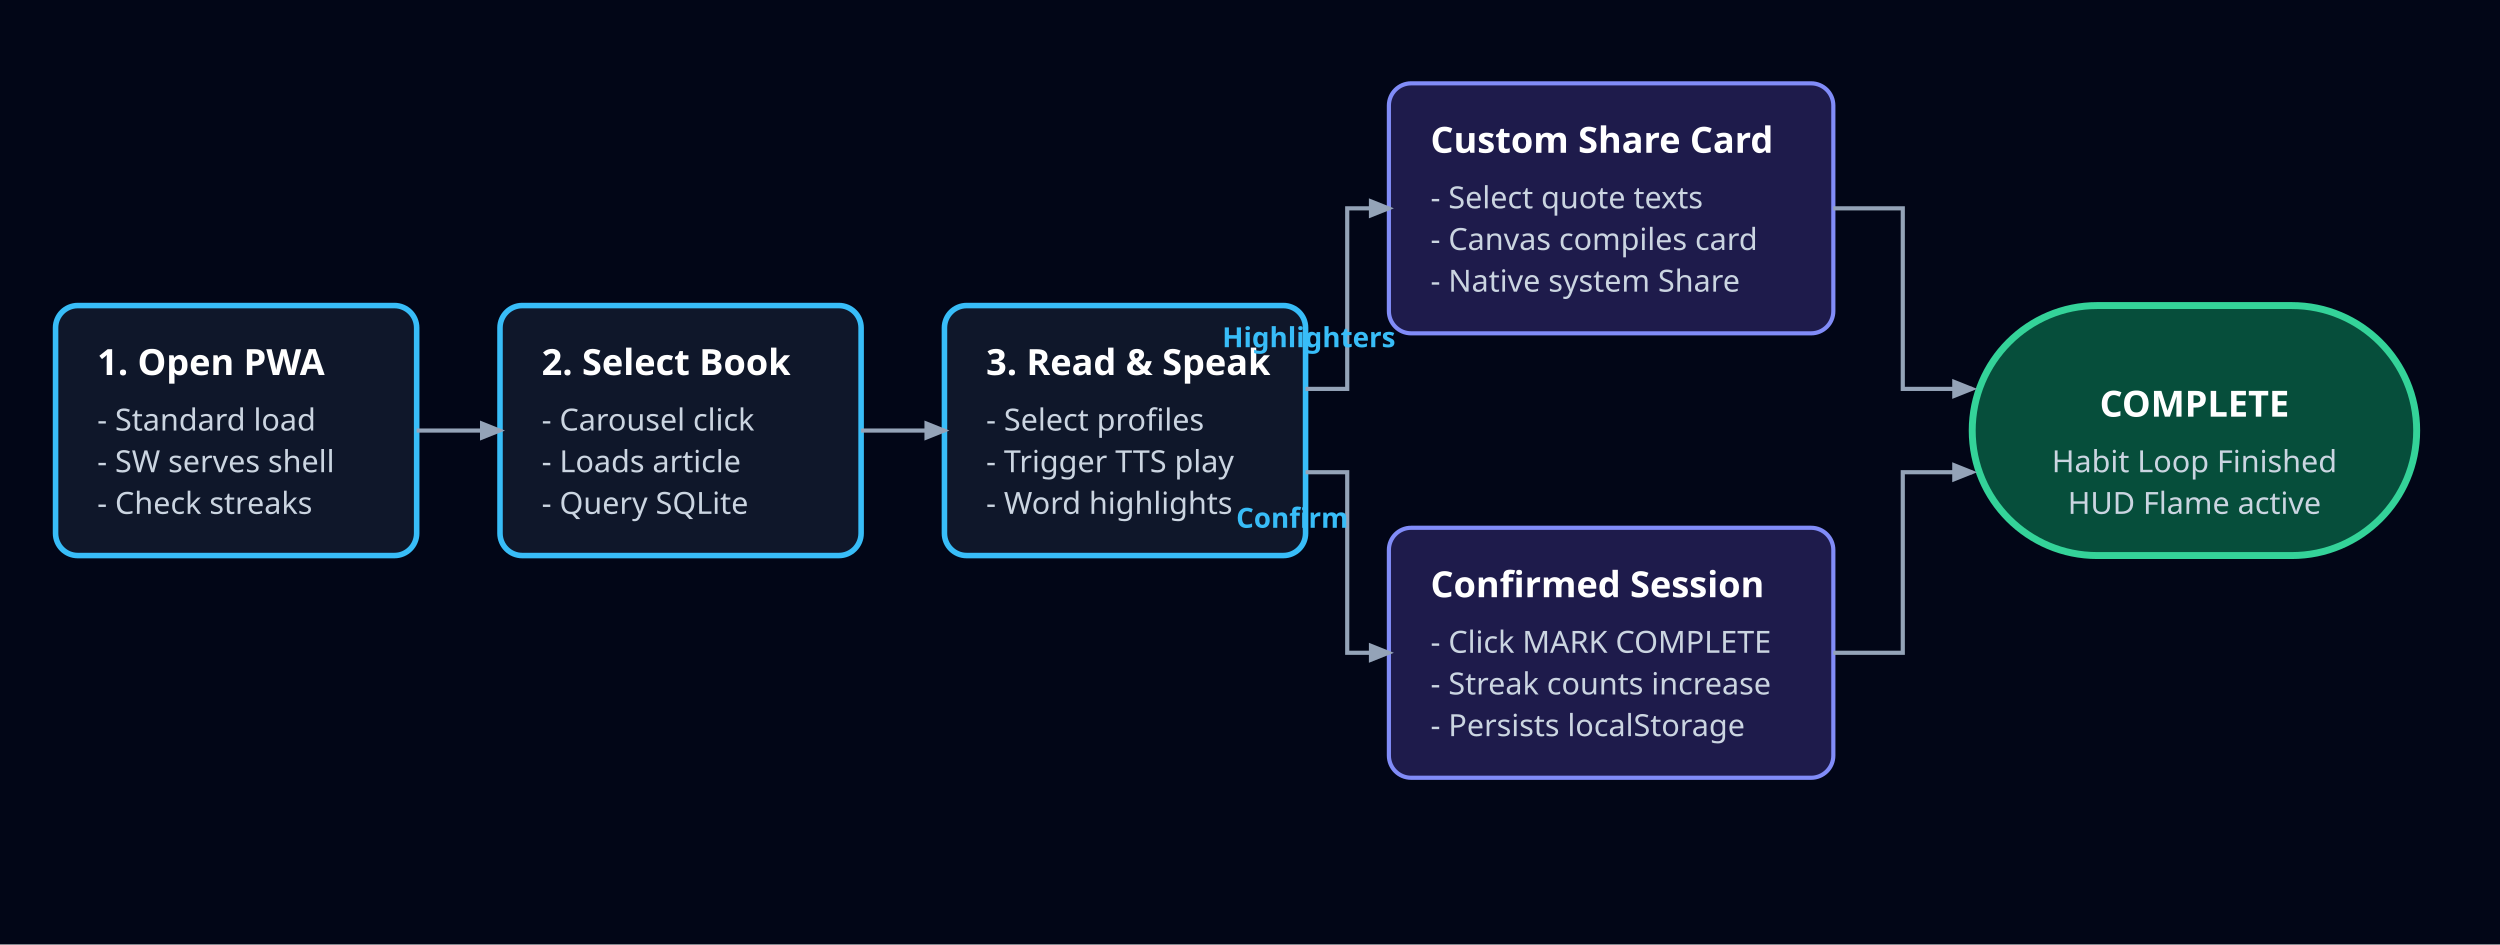
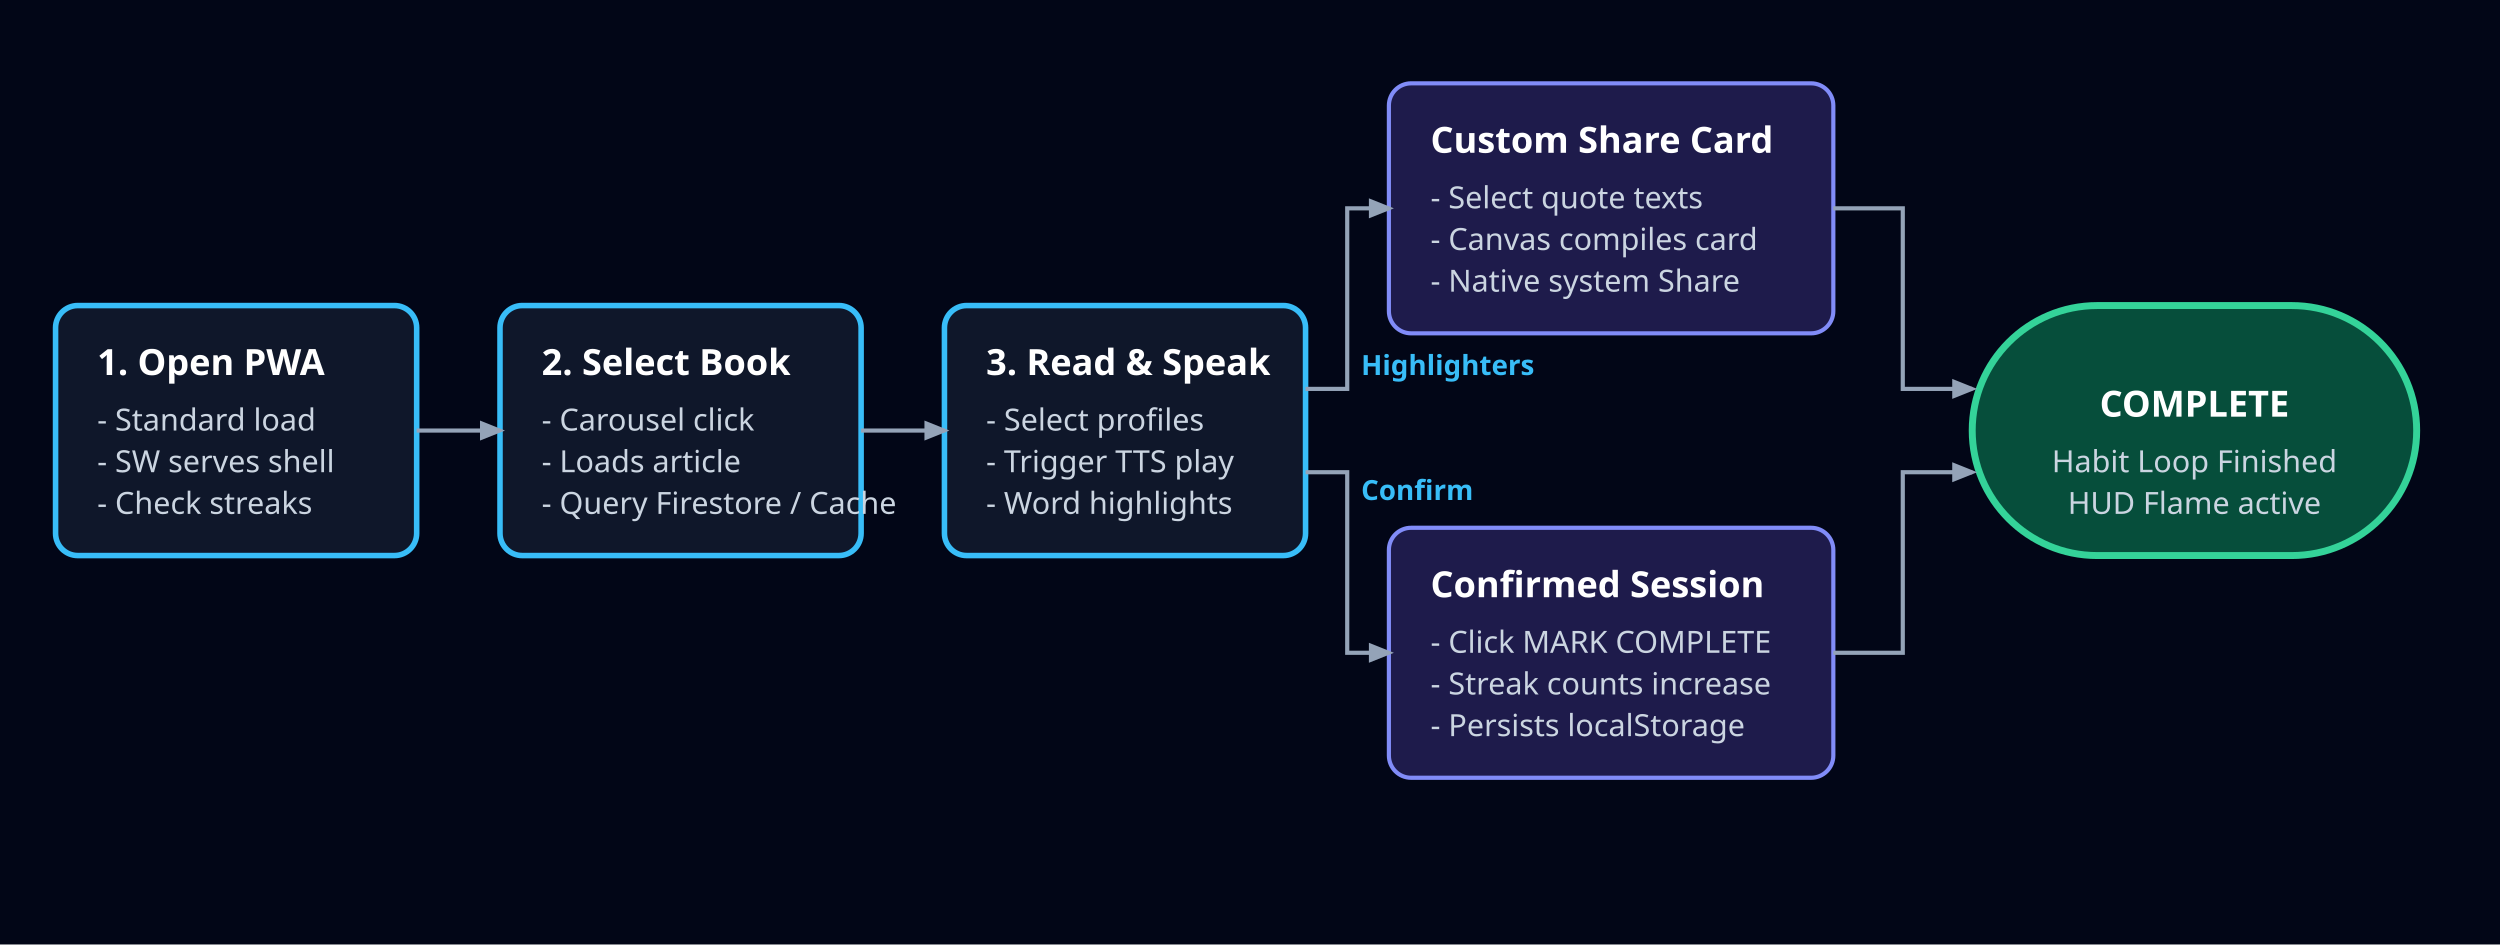
<svg xmlns="http://www.w3.org/2000/svg" viewBox="0 0 900 340" width="100%" height="100%">
  <defs>
    <style>
      .bg { fill: #020617; }
      .b-step { fill: #0f172a; stroke: #38bdf8; stroke-width: 2; }
      .b-branch { fill: #1e1b4b; stroke: #818cf8; stroke-width: 1.5; }
      .b-term { fill: #064e3b; stroke: #34d399; stroke-width: 2.5; }
      .t-t { font-family: system-ui, sans-serif; font-size: 13px; font-weight: bold; fill: #ffffff; }
      .t-b { font-family: system-ui, sans-serif; font-size: 11px; fill: #cbd5e1; }
      .t-lbl { font-family: system-ui, sans-serif; font-size: 10px; font-weight: bold; fill: #38bdf8; }
      .al { stroke: #94a3b8; stroke-width: 1.5; fill: none; }
    </style>
    <marker id="arrow" viewBox="0 0 10 10" refX="8" refY="5" markerWidth="6" markerHeight="6" orient="auto-start-reverse">
      <path d="M 0 1 L 10 5 L 0 9 z" fill="#94a3b8" />
    </marker>
  </defs>
  <rect width="100%" height="100%" class="bg" />
  <rect x="20" y="110" width="130" height="90" rx="8" class="b-step" />
  <text x="35" y="135" class="t-t">1. Open PWA</text>
  <text x="35" y="155" class="t-b">- Standard load</text>
  <text x="35" y="170" class="t-b">- SW serves shell</text>
  <text x="35" y="185" class="t-b">- Check streaks</text>
  <rect x="180" y="110" width="130" height="90" rx="8" class="b-step" />
  <text x="195" y="135" class="t-t">2. Select Book</text>
  <text x="195" y="155" class="t-b">- Carousel click</text>
  <text x="195" y="170" class="t-b">- Loads article</text>
-   <text x="195" y="185" class="t-b">- Query SQLite</text>
+   <text x="195" y="185" class="t-b">- Query Firestore / Cache</text>
  <rect x="340" y="110" width="130" height="90" rx="8" class="b-step" />
  <text x="355" y="135" class="t-t">3. Read &amp; Speak</text>
  <text x="355" y="155" class="t-b">- Select profiles</text>
  <text x="355" y="170" class="t-b">- Trigger TTS play</text>
  <text x="355" y="185" class="t-b">- Word highlights</text>
  <rect x="500" y="30" width="160" height="90" rx="8" class="b-branch" />
  <text x="515" y="55" class="t-t">Custom Share Card</text>
  <text x="515" y="75" class="t-b">- Select quote texts</text>
  <text x="515" y="90" class="t-b">- Canvas compiles card</text>
  <text x="515" y="105" class="t-b">- Native system Share</text>
  <rect x="500" y="190" width="160" height="90" rx="8" class="b-branch" />
  <text x="515" y="215" class="t-t">Confirmed Session</text>
  <text x="515" y="235" class="t-b">- Click MARK COMPLETE</text>
  <text x="515" y="250" class="t-b">- Streak counts increase</text>
  <text x="515" y="265" class="t-b">- Persists localStorage</text>
  <rect x="710" y="110" width="160" height="90" rx="45" class="b-term" />
  <text x="790" y="150" class="t-t" text-anchor="middle" fill="#34d399">COMPLETE</text>
  <text x="790" y="170" class="t-b" text-anchor="middle">Habit Loop Finished</text>
  <text x="790" y="185" class="t-b" text-anchor="middle">HUD Flame active</text>
  <path d="M 150 155 L 180 155" class="al" marker-end="url(#arrow)" />
  <path d="M 310 155 L 340 155" class="al" marker-end="url(#arrow)" />
  <path d="M 470 140 L 485 140 L 485 75 L 500 75" class="al" marker-end="url(#arrow)" />
-   <text x="440" y="125" class="t-lbl">Highlighters</text>
+   <text x="490" y="135" class="t-lbl">Highlighters</text>
  <path d="M 470 170 L 485 170 L 485 235 L 500 235" class="al" marker-end="url(#arrow)" />
-   <text x="445" y="190" class="t-lbl">Confirm</text>
+   <text x="490" y="180" class="t-lbl">Confirm</text>
  <path d="M 660 75 L 685 75 L 685 140 L 710 140" class="al" marker-end="url(#arrow)" />
  <path d="M 660 235 L 685 235 L 685 170 L 710 170" class="al" marker-end="url(#arrow)" />
</svg>
